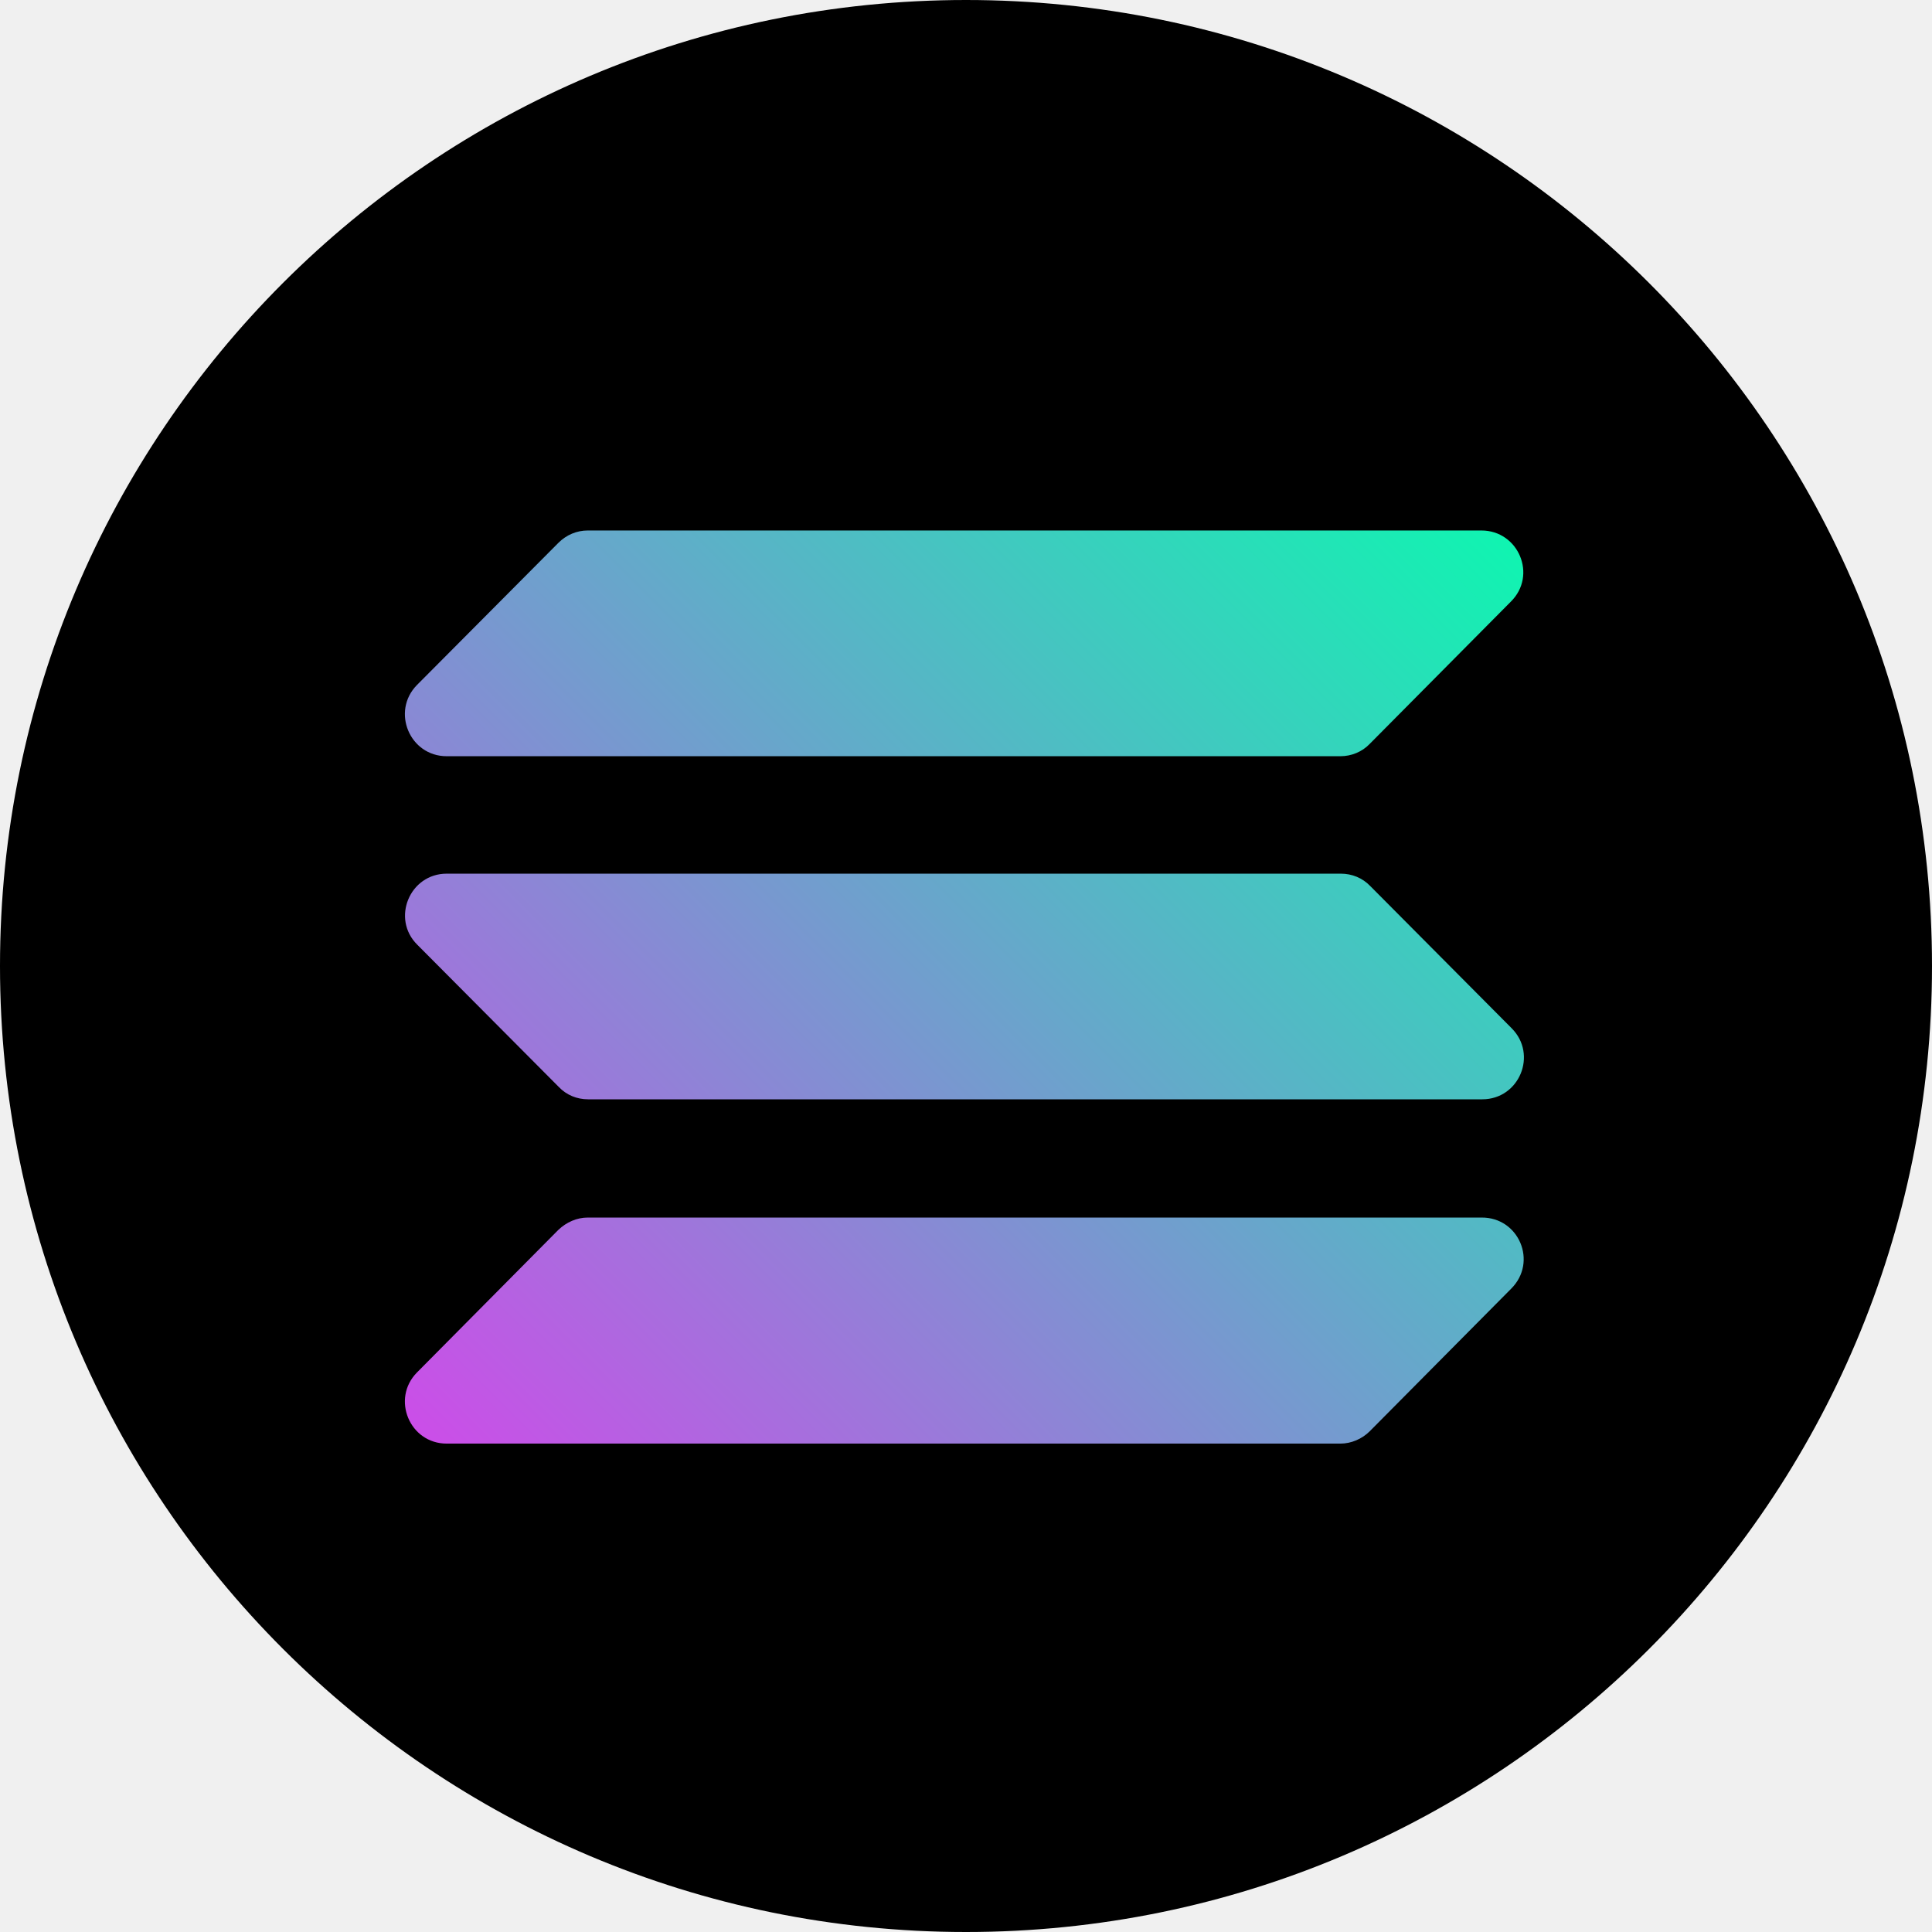
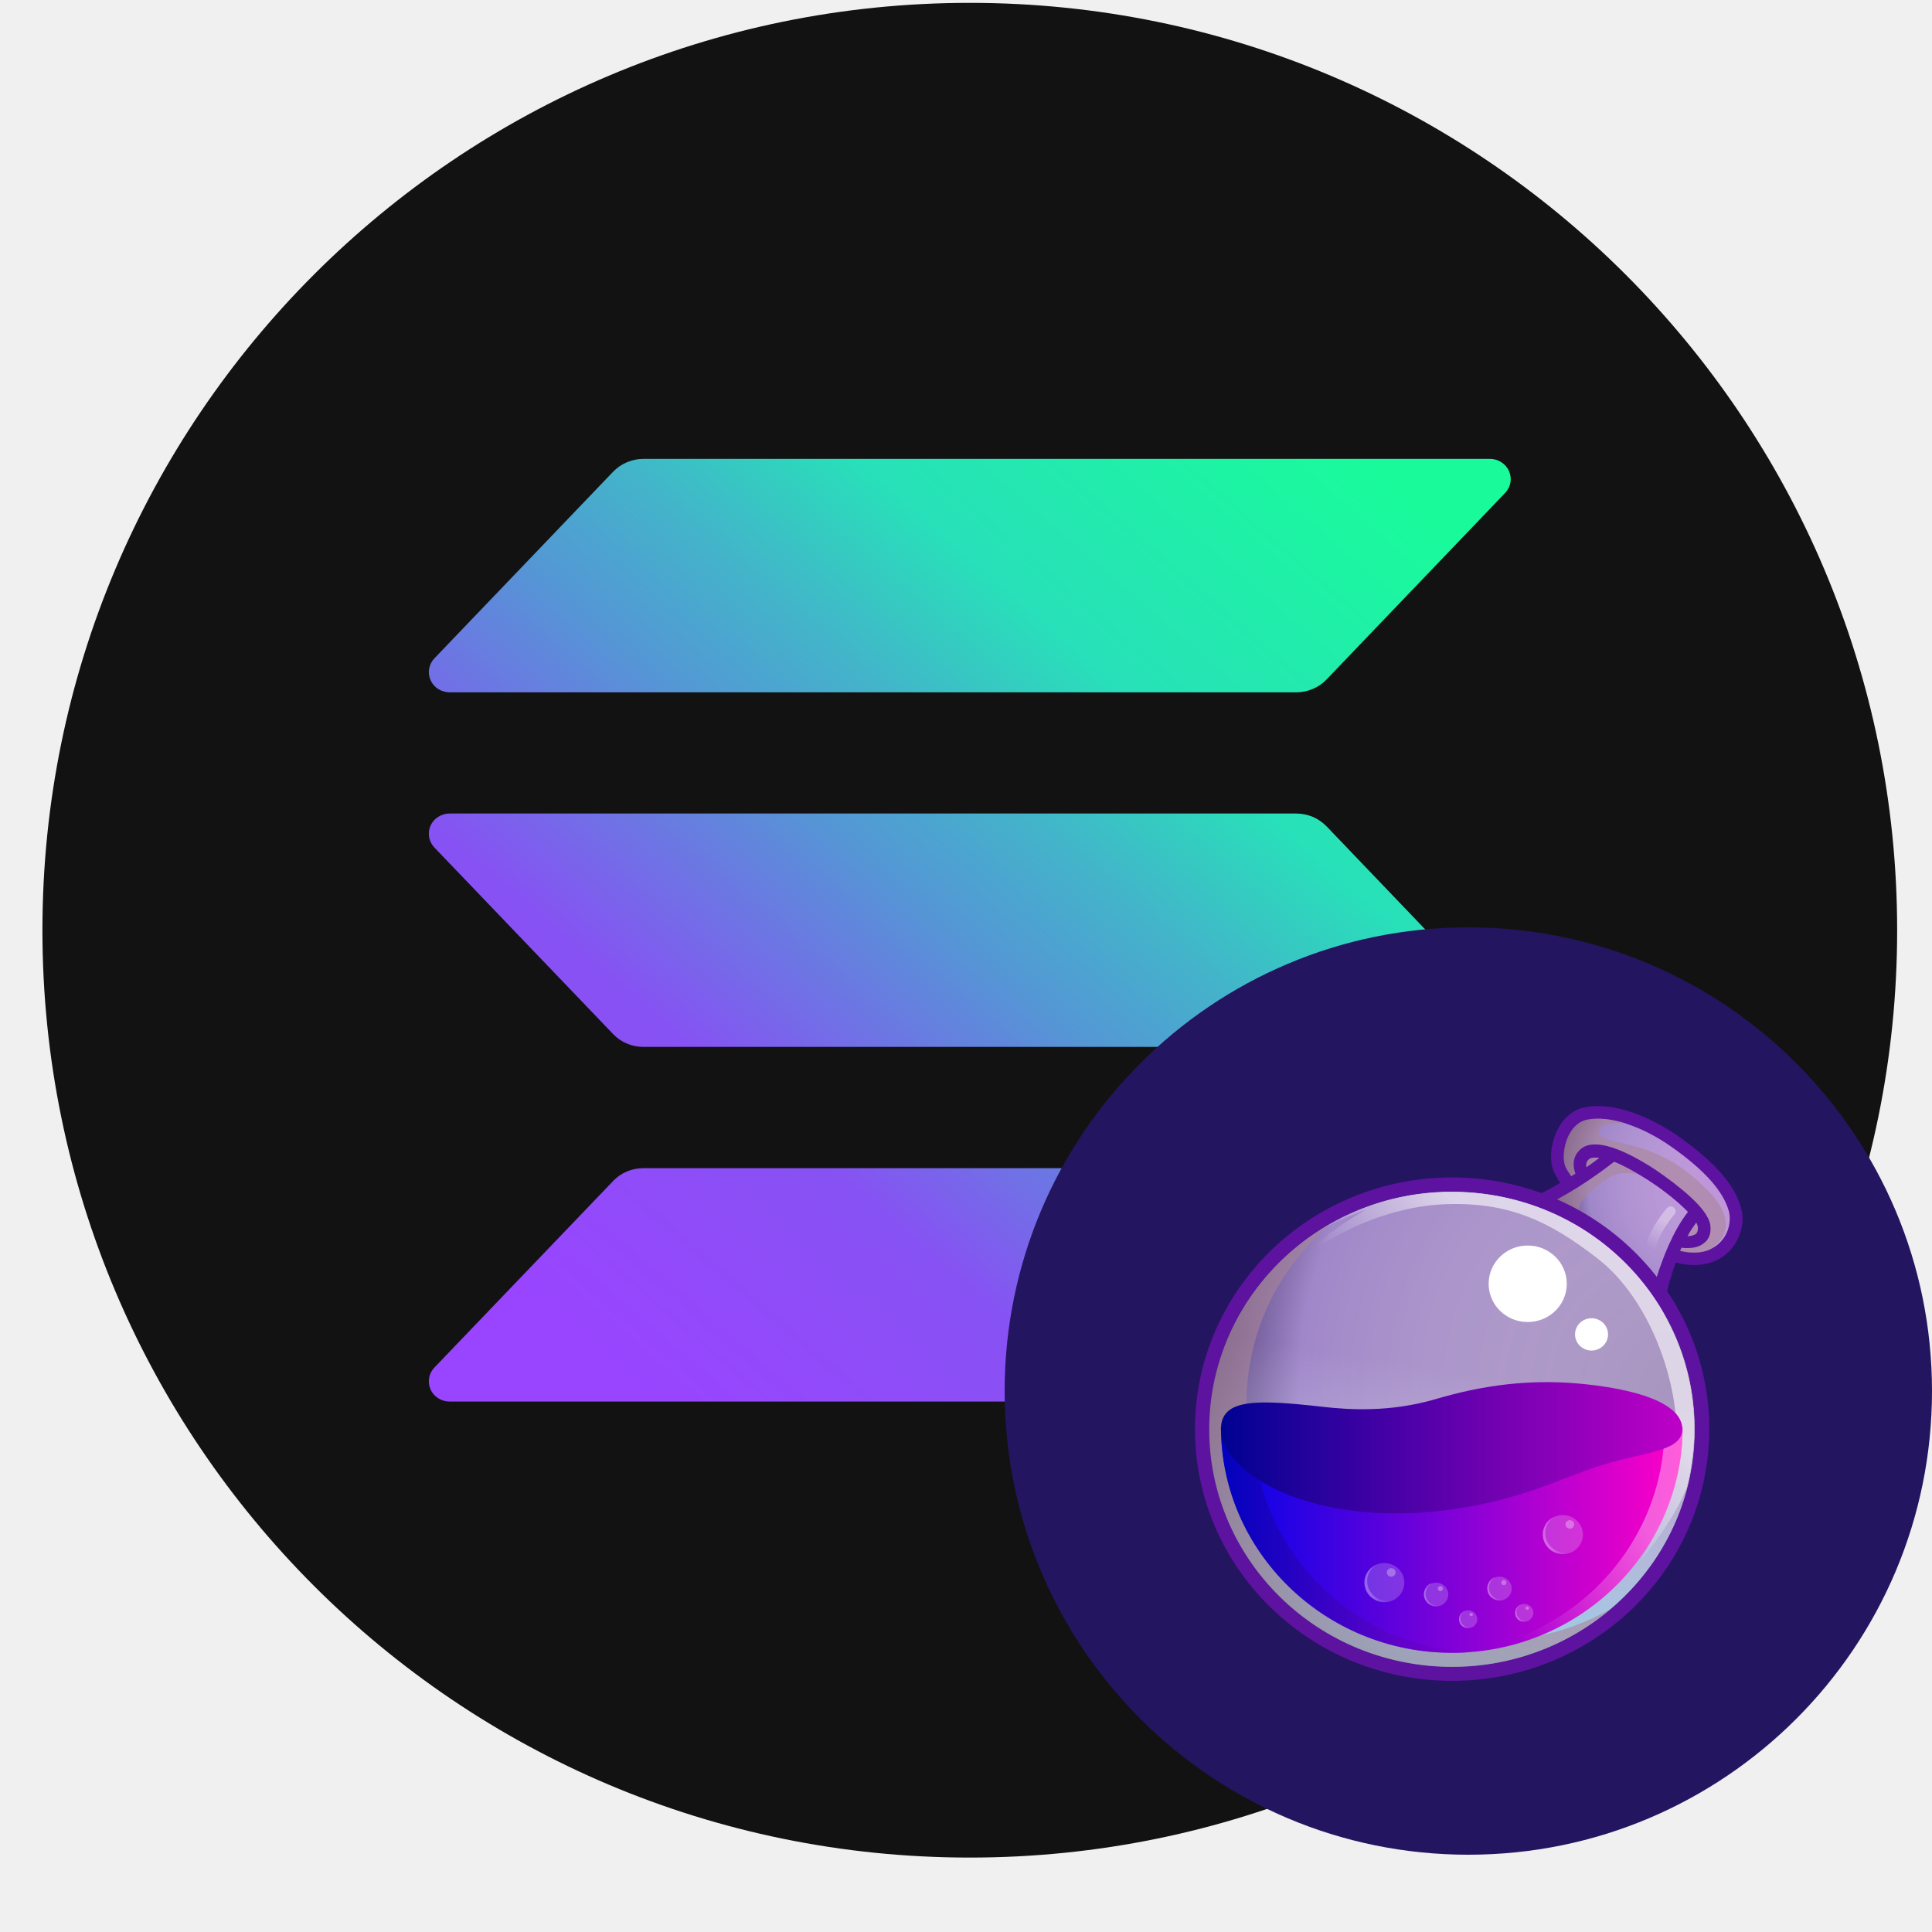
- <svg xmlns="http://www.w3.org/2000/svg" width="24" height="24" viewBox="0 0 24 24" fill="none">
-   <path d="M12 0C18.624 0 24 5.371 24 12C24 18.629 18.624 24 12 24C5.376 24 0 18.624 0 12C0 5.376 5.371 0 12 0Z" fill="black" />
-   <path fill-rule="evenodd" clip-rule="evenodd" d="M5.549 10.853H16.656C16.795 10.853 16.925 10.906 17.021 11.006L18.778 12.773C19.104 13.099 18.874 13.656 18.413 13.656H7.306C7.166 13.656 7.037 13.603 6.941 13.502L5.184 11.736C4.858 11.414 5.088 10.853 5.549 10.853ZM5.179 8.51L6.936 6.744C7.037 6.643 7.166 6.59 7.301 6.59H18.403C18.864 6.59 19.099 7.147 18.768 7.474L17.016 9.24C16.92 9.341 16.786 9.394 16.651 9.394H5.549C5.088 9.394 4.858 8.837 5.179 8.51ZM18.773 16.008L17.016 17.779C16.92 17.875 16.786 17.933 16.651 17.933H5.549C5.088 17.933 4.858 17.376 5.179 17.05L6.936 15.278C7.037 15.182 7.166 15.125 7.301 15.125H18.403C18.869 15.12 19.104 15.677 18.773 16.008Z" fill="url(#paint0_linear_9106_13265)" />
+ <svg xmlns="http://www.w3.org/2000/svg" width="25" height="25" viewBox="0 0 25 25" fill="none">
+   <circle cx="12.549" cy="12.037" r="12" fill="#121212" />
+   <path d="M19.477 15.555L17.166 17.97C17.115 18.022 17.055 18.064 16.987 18.093C16.919 18.121 16.846 18.136 16.773 18.136H5.817C5.765 18.136 5.714 18.121 5.67 18.093C5.626 18.065 5.592 18.026 5.571 17.979C5.55 17.932 5.544 17.881 5.553 17.83C5.561 17.78 5.585 17.734 5.621 17.696L7.934 15.282C7.984 15.229 8.044 15.188 8.112 15.159C8.179 15.131 8.252 15.116 8.325 15.116H19.28C19.333 15.116 19.384 15.13 19.427 15.159C19.471 15.186 19.506 15.226 19.526 15.273C19.547 15.32 19.554 15.371 19.545 15.421C19.536 15.472 19.512 15.518 19.477 15.555ZM17.166 10.693C17.115 10.641 17.055 10.599 16.987 10.57C16.919 10.542 16.846 10.527 16.773 10.527H5.817C5.765 10.527 5.714 10.542 5.67 10.57C5.626 10.598 5.592 10.637 5.571 10.684C5.55 10.731 5.544 10.782 5.553 10.833C5.561 10.883 5.585 10.929 5.621 10.967L7.934 13.381C7.984 13.434 8.044 13.475 8.112 13.504C8.179 13.532 8.252 13.547 8.325 13.547H19.28C19.333 13.547 19.384 13.533 19.427 13.505C19.471 13.477 19.506 13.437 19.526 13.39C19.547 13.343 19.554 13.292 19.545 13.242C19.536 13.191 19.512 13.145 19.477 13.108L17.166 10.693ZM5.817 8.959H16.773C16.846 8.959 16.919 8.944 16.987 8.915C17.055 8.887 17.115 8.845 17.166 8.792L19.477 6.378C19.512 6.341 19.536 6.294 19.545 6.244C19.554 6.194 19.547 6.142 19.526 6.095C19.506 6.049 19.471 6.009 19.427 5.981C19.384 5.953 19.333 5.938 19.28 5.938H8.325C8.252 5.938 8.179 5.953 8.112 5.982C8.044 6.01 7.984 6.052 7.934 6.104L5.621 8.519C5.586 8.556 5.562 8.603 5.553 8.653C5.544 8.703 5.551 8.754 5.571 8.801C5.592 8.848 5.626 8.888 5.67 8.916C5.714 8.943 5.765 8.958 5.817 8.959Z" fill="url(#paint0_linear_15007_8544)" />
+   <path d="M13 18C13 14.686 15.686 12 19 12V12C22.314 12 25 14.686 25 18V18C25 21.314 22.314 24 19 24V24C15.686 24 13 21.314 13 18V18Z" fill="#241560" />
+   <path d="M22.528 15.627C22.449 15.336 22.196 15.044 21.741 14.72C21.376 14.461 20.988 14.312 20.679 14.312C20.617 14.312 20.561 14.318 20.505 14.329C20.364 14.357 20.24 14.456 20.162 14.604C20.066 14.78 20.044 15.017 20.105 15.16C20.128 15.204 20.156 15.259 20.19 15.308C19.892 15.484 19.723 15.534 19.701 15.539C20.476 15.792 21.123 16.32 21.527 17.008L21.533 16.942C21.55 16.761 21.606 16.552 21.685 16.337C21.764 16.359 21.842 16.37 21.921 16.37C22.129 16.37 22.309 16.287 22.421 16.139C22.534 15.99 22.579 15.792 22.528 15.627Z" fill="#5E12A0" />
+   <path d="M21.719 16.177C22.23 16.315 22.438 15.93 22.371 15.671C22.298 15.413 22.062 15.149 21.646 14.852C21.23 14.555 20.808 14.434 20.538 14.489C20.268 14.543 20.19 14.945 20.257 15.099C20.285 15.16 20.347 15.248 20.431 15.347C20.325 15.418 20.224 15.473 20.139 15.523C20.656 15.748 21.106 16.1 21.443 16.541C21.483 16.392 21.539 16.26 21.589 16.144C21.629 16.15 21.674 16.161 21.719 16.177Z" fill="url(#paint1_radial_15007_8544)" />
+   <path d="M18.79 21.568C20.525 21.568 21.932 20.192 21.932 18.493C21.932 16.795 20.525 15.418 18.79 15.418C17.055 15.418 15.648 16.795 15.648 18.493C15.648 20.192 17.055 21.568 18.79 21.568Z" fill="url(#paint2_radial_15007_8544)" />
+   <path opacity="0.6" d="M22.113 15.418C21.685 14.978 21.326 14.862 20.893 14.769C20.555 14.692 20.645 14.505 21.056 14.543C20.859 14.477 20.674 14.461 20.539 14.488C20.269 14.543 20.19 14.945 20.258 15.099C20.286 15.159 20.348 15.248 20.432 15.347C20.28 15.446 20.151 15.517 20.044 15.572C20.095 15.594 20.156 15.622 20.229 15.66C20.421 15.759 20.628 15.924 20.628 15.924C20.314 15.66 20.381 15.539 20.814 15.242C20.949 15.149 21.196 15.159 21.427 15.275C21.657 15.39 21.927 15.682 21.927 15.682L21.668 16.166C21.685 16.172 21.702 16.177 21.719 16.183C21.882 16.227 22.011 16.216 22.113 16.177C22.23 16.106 22.54 15.864 22.113 15.418Z" fill="#A98698" />
+   <path d="M20.887 15.033C20.999 15.077 21.145 15.154 21.325 15.27C21.539 15.407 21.724 15.561 21.842 15.682C21.645 15.935 21.516 16.282 21.438 16.524C21.477 16.579 21.522 16.634 21.561 16.689C21.601 16.551 21.668 16.348 21.758 16.144C21.78 16.15 21.808 16.15 21.837 16.15C21.904 16.15 21.983 16.139 22.045 16.089C22.09 16.056 22.14 15.996 22.134 15.886C22.134 15.781 22.05 15.649 21.876 15.49C21.752 15.374 21.584 15.248 21.415 15.132C20.932 14.819 20.594 14.73 20.443 14.879C20.341 14.978 20.353 15.099 20.386 15.187C20.206 15.303 20.055 15.385 19.954 15.44C20.021 15.462 20.083 15.49 20.15 15.517C20.33 15.424 20.589 15.264 20.887 15.033ZM21.949 15.82C21.966 15.847 21.971 15.875 21.971 15.891C21.971 15.941 21.955 15.957 21.943 15.968C21.921 15.985 21.876 15.996 21.837 15.996C21.87 15.93 21.91 15.875 21.949 15.82ZM20.561 15C20.578 14.983 20.622 14.973 20.695 14.983C20.639 15.027 20.583 15.066 20.527 15.105C20.521 15.066 20.527 15.027 20.561 15Z" fill="#5E12A0" />
+   <path d="M18.79 15.236C16.952 15.236 15.463 16.694 15.463 18.493C15.463 20.292 16.952 21.75 18.79 21.75C20.628 21.75 22.118 20.292 22.118 18.493C22.118 16.694 20.623 15.236 18.79 15.236ZM18.79 21.568C17.053 21.568 15.648 20.193 15.648 18.493C15.648 16.793 17.053 15.418 18.79 15.418C20.527 15.418 21.932 16.793 21.932 18.493C21.932 20.193 20.521 21.568 18.79 21.568Z" fill="#5E12A0" />
+   <path opacity="0.6" d="M18.79 21.568C20.525 21.568 21.932 20.192 21.932 18.493C21.932 16.795 20.525 15.418 18.79 15.418C17.055 15.418 15.648 16.795 15.648 18.493C15.648 20.192 17.055 21.568 18.79 21.568Z" fill="url(#paint3_linear_15007_8544)" />
+   <path opacity="0.6" d="M18.768 21.194C17.053 20.925 15.89 19.346 16.171 17.668C16.294 16.925 16.677 16.293 17.216 15.836C16.429 16.282 15.845 17.057 15.687 18.004C15.412 19.681 16.575 21.26 18.284 21.53C19.24 21.684 20.162 21.392 20.842 20.82C20.24 21.161 19.51 21.31 18.768 21.194Z" fill="#A98698" />
+   <path opacity="0.6" d="M19.29 15.462C18.498 15.336 17.728 15.512 17.098 15.902C17.087 15.913 17.076 15.924 17.076 15.924C17.317 15.781 17.672 15.655 17.672 15.655C16.761 16.172 16.48 16.761 16.48 16.761C16.834 16.089 17.874 15.616 18.689 15.583C19.504 15.55 20.038 15.787 20.69 16.299C21.342 16.816 21.735 17.872 21.696 18.708C21.663 19.544 21.213 20.221 21.213 20.221C21.522 19.83 21.707 19.544 21.826 19.253C21.848 19.165 21.87 19.077 21.882 18.983C22.163 17.311 21.005 15.732 19.29 15.462Z" fill="url(#paint4_linear_15007_8544)" />
+   <path d="M21.774 18.465C21.774 20.077 20.437 21.387 18.79 21.387C17.143 21.387 15.799 20.077 15.799 18.465H21.774Z" fill="url(#paint5_linear_15007_8544)" />
+   <g opacity="0.6">
+     <path opacity="0.6" d="M21.539 18.466C21.539 20.039 20.268 21.326 18.672 21.387C18.711 21.387 18.751 21.387 18.79 21.387C20.437 21.387 21.775 20.078 21.775 18.466H21.539Z" fill="url(#paint6_linear_15007_8544)" />
+   </g>
+   <g opacity="0.7">
+     <path opacity="0.7" d="M16.222 18.466H15.8C15.8 20.078 17.138 21.387 18.785 21.387C18.858 21.387 18.926 21.387 18.993 21.381C17.447 21.271 16.222 20.006 16.222 18.466Z" fill="url(#paint7_linear_15007_8544)" />
+   </g>
+   <path d="M21.769 18.493C21.769 18.158 21.173 17.965 20.38 17.899C19.807 17.855 19.228 17.91 18.565 18.108C17.991 18.273 17.474 18.246 17.098 18.202C16.26 18.108 15.799 18.097 15.799 18.493C15.799 19.066 16.991 19.781 18.778 19.533C19.683 19.407 20.15 19.148 20.684 18.972C21.263 18.785 21.769 18.79 21.769 18.493Z" fill="url(#paint8_linear_15007_8544)" />
+   <path d="M19.768 17.107C20.048 17.107 20.274 16.886 20.274 16.612C20.274 16.339 20.048 16.117 19.768 16.117C19.489 16.117 19.263 16.339 19.263 16.612C19.263 16.886 19.489 17.107 19.768 17.107Z" fill="white" />
+   <path d="M20.594 17.476C20.712 17.476 20.808 17.382 20.808 17.267C20.808 17.151 20.712 17.058 20.594 17.058C20.476 17.058 20.381 17.151 20.381 17.267C20.381 17.382 20.476 17.476 20.594 17.476Z" fill="white" />
+   <g opacity="0.6">
+     <path opacity="0.6" d="M21.358 16.216C21.352 16.216 21.347 16.216 21.347 16.216C21.313 16.21 21.291 16.177 21.296 16.139C21.347 15.886 21.56 15.644 21.572 15.633C21.594 15.605 21.639 15.605 21.661 15.627C21.689 15.649 21.689 15.693 21.667 15.715C21.661 15.721 21.465 15.947 21.42 16.166C21.414 16.2 21.386 16.216 21.358 16.216Z" fill="url(#paint9_linear_15007_8544)" />
+   </g>
+   <path opacity="0.2" d="M18.583 20.787C18.67 20.787 18.741 20.718 18.741 20.633C18.741 20.548 18.67 20.479 18.583 20.479C18.496 20.479 18.426 20.548 18.426 20.633C18.426 20.718 18.496 20.787 18.583 20.787Z" fill="white" />
+   <g opacity="0.4">
+     <path opacity="0.6" d="M18.493 20.734C18.432 20.673 18.432 20.574 18.493 20.514C18.505 20.503 18.516 20.497 18.527 20.486C18.505 20.491 18.488 20.503 18.471 20.519C18.409 20.58 18.409 20.679 18.471 20.739C18.521 20.789 18.6 20.8 18.662 20.767C18.606 20.789 18.538 20.778 18.493 20.734Z" fill="url(#paint10_linear_15007_8544)" />
+   </g>
+   <path opacity="0.3" d="M18.638 20.589C18.657 20.589 18.672 20.574 18.672 20.556C18.672 20.538 18.657 20.523 18.638 20.523C18.62 20.523 18.605 20.538 18.605 20.556C18.605 20.574 18.62 20.589 18.638 20.589Z" fill="white" />
+   <path opacity="0.2" d="M19.404 20.711C19.491 20.711 19.561 20.642 19.561 20.556C19.561 20.471 19.491 20.402 19.404 20.402C19.317 20.402 19.246 20.471 19.246 20.556C19.246 20.642 19.317 20.711 19.404 20.711Z" fill="white" />
+   <g opacity="0.4">
+     <path opacity="0.6" d="M19.313 20.656C19.251 20.596 19.251 20.497 19.313 20.436C19.324 20.425 19.335 20.419 19.346 20.409C19.324 20.414 19.307 20.425 19.29 20.442C19.229 20.502 19.229 20.601 19.29 20.662C19.341 20.711 19.419 20.722 19.481 20.689C19.425 20.711 19.358 20.7 19.313 20.656Z" fill="url(#paint11_linear_15007_8544)" />
+   </g>
+   <path opacity="0.3" d="M19.459 20.512C19.478 20.512 19.493 20.497 19.493 20.479C19.493 20.461 19.478 20.446 19.459 20.446C19.441 20.446 19.426 20.461 19.426 20.479C19.426 20.497 19.441 20.512 19.459 20.512Z" fill="white" />
+   <path opacity="0.2" d="M18.998 21.068C19.064 21.068 19.116 21.016 19.116 20.953C19.116 20.889 19.064 20.837 18.998 20.837C18.933 20.837 18.88 20.889 18.88 20.953C18.88 21.016 18.933 21.068 18.998 21.068Z" fill="white" />
+   <g opacity="0.4">
+     <path opacity="0.6" d="M18.93 21.025C18.885 20.981 18.885 20.904 18.93 20.86C18.936 20.854 18.947 20.849 18.953 20.843C18.936 20.849 18.925 20.86 18.913 20.871C18.869 20.915 18.869 20.992 18.913 21.036C18.953 21.074 19.009 21.08 19.06 21.052C19.015 21.069 18.964 21.058 18.93 21.025Z" fill="url(#paint12_linear_15007_8544)" />
+   </g>
+   <path opacity="0.3" d="M19.037 20.913C19.05 20.913 19.06 20.904 19.06 20.892C19.06 20.88 19.05 20.87 19.037 20.87C19.025 20.87 19.015 20.88 19.015 20.892C19.015 20.904 19.025 20.913 19.037 20.913Z" fill="white" />
+   <path opacity="0.2" d="M19.723 20.985C19.788 20.985 19.841 20.934 19.841 20.87C19.841 20.806 19.788 20.754 19.723 20.754C19.658 20.754 19.605 20.806 19.605 20.87C19.605 20.934 19.658 20.985 19.723 20.985Z" fill="white" />
+   <g opacity="0.4">
+     <path opacity="0.6" d="M19.657 20.942C19.611 20.898 19.611 20.822 19.657 20.777C19.662 20.772 19.673 20.767 19.679 20.761C19.662 20.767 19.651 20.777 19.64 20.788C19.595 20.832 19.595 20.91 19.64 20.953C19.679 20.992 19.735 20.997 19.786 20.97C19.741 20.987 19.69 20.976 19.657 20.942Z" fill="url(#paint13_linear_15007_8544)" />
+   </g>
+   <path opacity="0.3" d="M19.762 20.831C19.774 20.831 19.785 20.821 19.785 20.809C19.785 20.797 19.774 20.787 19.762 20.787C19.75 20.787 19.739 20.797 19.739 20.809C19.739 20.821 19.75 20.831 19.762 20.831Z" fill="white" />
+   <path opacity="0.2" d="M17.913 20.733C18.056 20.733 18.172 20.619 18.172 20.479C18.172 20.34 18.056 20.226 17.913 20.226C17.77 20.226 17.654 20.34 17.654 20.479C17.654 20.619 17.77 20.733 17.913 20.733Z" fill="white" />
+   <g opacity="0.4">
+     <path opacity="0.6" d="M17.767 20.639C17.666 20.54 17.666 20.38 17.767 20.281C17.784 20.265 17.801 20.254 17.823 20.243C17.79 20.254 17.762 20.276 17.733 20.298C17.632 20.397 17.632 20.556 17.733 20.655C17.818 20.738 17.947 20.754 18.048 20.694C17.953 20.732 17.84 20.716 17.767 20.639Z" fill="url(#paint14_linear_15007_8544)" />
+   </g>
+   <path opacity="0.3" d="M18.002 20.402C18.034 20.402 18.059 20.378 18.059 20.347C18.059 20.317 18.034 20.292 18.002 20.292C17.971 20.292 17.946 20.317 17.946 20.347C17.946 20.378 17.971 20.402 18.002 20.402Z" fill="white" />
+   <path opacity="0.2" d="M20.224 20.111C20.367 20.111 20.483 19.997 20.483 19.858C20.483 19.718 20.367 19.605 20.224 19.605C20.081 19.605 19.966 19.718 19.966 19.858C19.966 19.997 20.081 20.111 20.224 20.111Z" fill="white" />
+   <g opacity="0.4">
+     <path opacity="0.6" d="M20.072 20.017C19.97 19.918 19.97 19.759 20.072 19.66C20.088 19.643 20.105 19.632 20.128 19.621C20.094 19.632 20.066 19.654 20.038 19.676C19.937 19.775 19.937 19.935 20.038 20.034C20.122 20.116 20.251 20.133 20.352 20.072C20.257 20.111 20.15 20.094 20.072 20.017Z" fill="url(#paint15_linear_15007_8544)" />
+   </g>
+   <path opacity="0.3" d="M20.314 19.781C20.345 19.781 20.37 19.756 20.37 19.726C20.37 19.695 20.345 19.671 20.314 19.671C20.283 19.671 20.258 19.695 20.258 19.726C20.258 19.756 20.283 19.781 20.314 19.781Z" fill="white" />
  <defs>
-     <linearGradient id="paint0_linear_9106_13265" x1="5.82" y1="18.416" x2="18.136" y2="6.1" gradientUnits="userSpaceOnUse">
-       <stop stop-color="#CB4EE8" />
-       <stop offset="1" stop-color="#10F4B1" />
+     <linearGradient id="paint0_linear_15007_8544" x1="6.73" y1="18.427" x2="17.884" y2="5.52" gradientUnits="userSpaceOnUse">
+       <stop offset="0.08" stop-color="#9945FF" />
+       <stop offset="0.3" stop-color="#8752F3" />
+       <stop offset="0.5" stop-color="#5497D5" />
+       <stop offset="0.6" stop-color="#43B4CA" />
+       <stop offset="0.72" stop-color="#28E0B9" />
+       <stop offset="0.97" stop-color="#19FB9B" />
+     </linearGradient>
+     <radialGradient id="paint1_radial_15007_8544" cx="0" cy="0" r="1" gradientUnits="userSpaceOnUse" gradientTransform="translate(22.2682 15.3247) scale(2.51229 2.45873)">
+       <stop stop-color="#FFEAFF" stop-opacity="0.6" />
+       <stop offset="0.681" stop-color="#A087C9" />
+       <stop offset="1" stop-color="#10002F" />
+     </radialGradient>
+     <radialGradient id="paint2_radial_15007_8544" cx="0" cy="0" r="1" gradientUnits="userSpaceOnUse" gradientTransform="translate(21.6104 17.947) scale(7.03602 7.32358)">
+       <stop stop-color="#FFEAFF" stop-opacity="0.6" />
+       <stop offset="0.681" stop-color="#A087C9" />
+       <stop offset="1" stop-color="#10002F" />
+     </radialGradient>
+     <linearGradient id="paint3_linear_15007_8544" x1="18.286" y1="21.525" x2="19.25" y2="15.45" gradientUnits="userSpaceOnUse">
+       <stop stop-color="#81FFFF" />
+       <stop offset="0.62" stop-color="white" stop-opacity="0" />
+     </linearGradient>
+     <linearGradient id="paint4_linear_15007_8544" x1="21.005" y1="16.405" x2="18.457" y2="18.793" gradientUnits="userSpaceOnUse">
+       <stop offset="0.289" stop-color="white" />
+       <stop offset="0.78" stop-color="white" stop-opacity="0" />
+     </linearGradient>
+     <linearGradient id="paint5_linear_15007_8544" x1="15.802" y1="19.924" x2="21.773" y2="19.924" gradientUnits="userSpaceOnUse">
+       <stop stop-color="#0002E9" />
+       <stop offset="0.995" stop-color="#FF00C7" />
+     </linearGradient>
+     <linearGradient id="paint6_linear_15007_8544" x1="22.056" y1="18.722" x2="18.872" y2="21.797" gradientUnits="userSpaceOnUse">
+       <stop offset="0.289" stop-color="white" />
+       <stop offset="0.78" stop-color="white" stop-opacity="0" />
+     </linearGradient>
+     <linearGradient id="paint7_linear_15007_8544" x1="15.803" y1="19.925" x2="18.997" y2="19.925" gradientUnits="userSpaceOnUse">
+       <stop stop-color="#000292" />
+       <stop offset="0.995" stop-color="#7D00C7" />
+     </linearGradient>
+     <linearGradient id="paint8_linear_15007_8544" x1="15.806" y1="18.736" x2="21.769" y2="18.736" gradientUnits="userSpaceOnUse">
+       <stop stop-color="#000292" />
+       <stop offset="0.995" stop-color="#BE00C7" />
+     </linearGradient>
+     <linearGradient id="paint9_linear_15007_8544" x1="21.671" y1="15.606" x2="21.255" y2="16.296" gradientUnits="userSpaceOnUse">
+       <stop offset="0.289" stop-color="white" />
+       <stop offset="0.78" stop-color="white" stop-opacity="0" />
+     </linearGradient>
+     <linearGradient id="paint10_linear_15007_8544" x1="18.424" y1="20.639" x2="18.662" y2="20.639" gradientUnits="userSpaceOnUse">
+       <stop offset="0.289" stop-color="white" />
+       <stop offset="0.78" stop-color="white" stop-opacity="0" />
+     </linearGradient>
+     <linearGradient id="paint11_linear_15007_8544" x1="19.243" y1="20.561" x2="19.481" y2="20.561" gradientUnits="userSpaceOnUse">
+       <stop offset="0.289" stop-color="white" />
+       <stop offset="0.78" stop-color="white" stop-opacity="0" />
+     </linearGradient>
+     <linearGradient id="paint12_linear_15007_8544" x1="18.877" y1="20.954" x2="19.055" y2="20.954" gradientUnits="userSpaceOnUse">
+       <stop offset="0.289" stop-color="white" />
+       <stop offset="0.78" stop-color="white" stop-opacity="0" />
+     </linearGradient>
+     <linearGradient id="paint13_linear_15007_8544" x1="19.603" y1="20.872" x2="19.781" y2="20.872" gradientUnits="userSpaceOnUse">
+       <stop offset="0.289" stop-color="white" />
+       <stop offset="0.78" stop-color="white" stop-opacity="0" />
+     </linearGradient>
+     <linearGradient id="paint14_linear_15007_8544" x1="17.655" y1="20.486" x2="18.043" y2="20.486" gradientUnits="userSpaceOnUse">
+       <stop offset="0.289" stop-color="white" />
+       <stop offset="0.78" stop-color="white" stop-opacity="0" />
+     </linearGradient>
+     <linearGradient id="paint15_linear_15007_8544" x1="19.962" y1="19.864" x2="20.35" y2="19.864" gradientUnits="userSpaceOnUse">
+       <stop offset="0.289" stop-color="white" />
+       <stop offset="0.78" stop-color="white" stop-opacity="0" />
    </linearGradient>
  </defs>
</svg>
